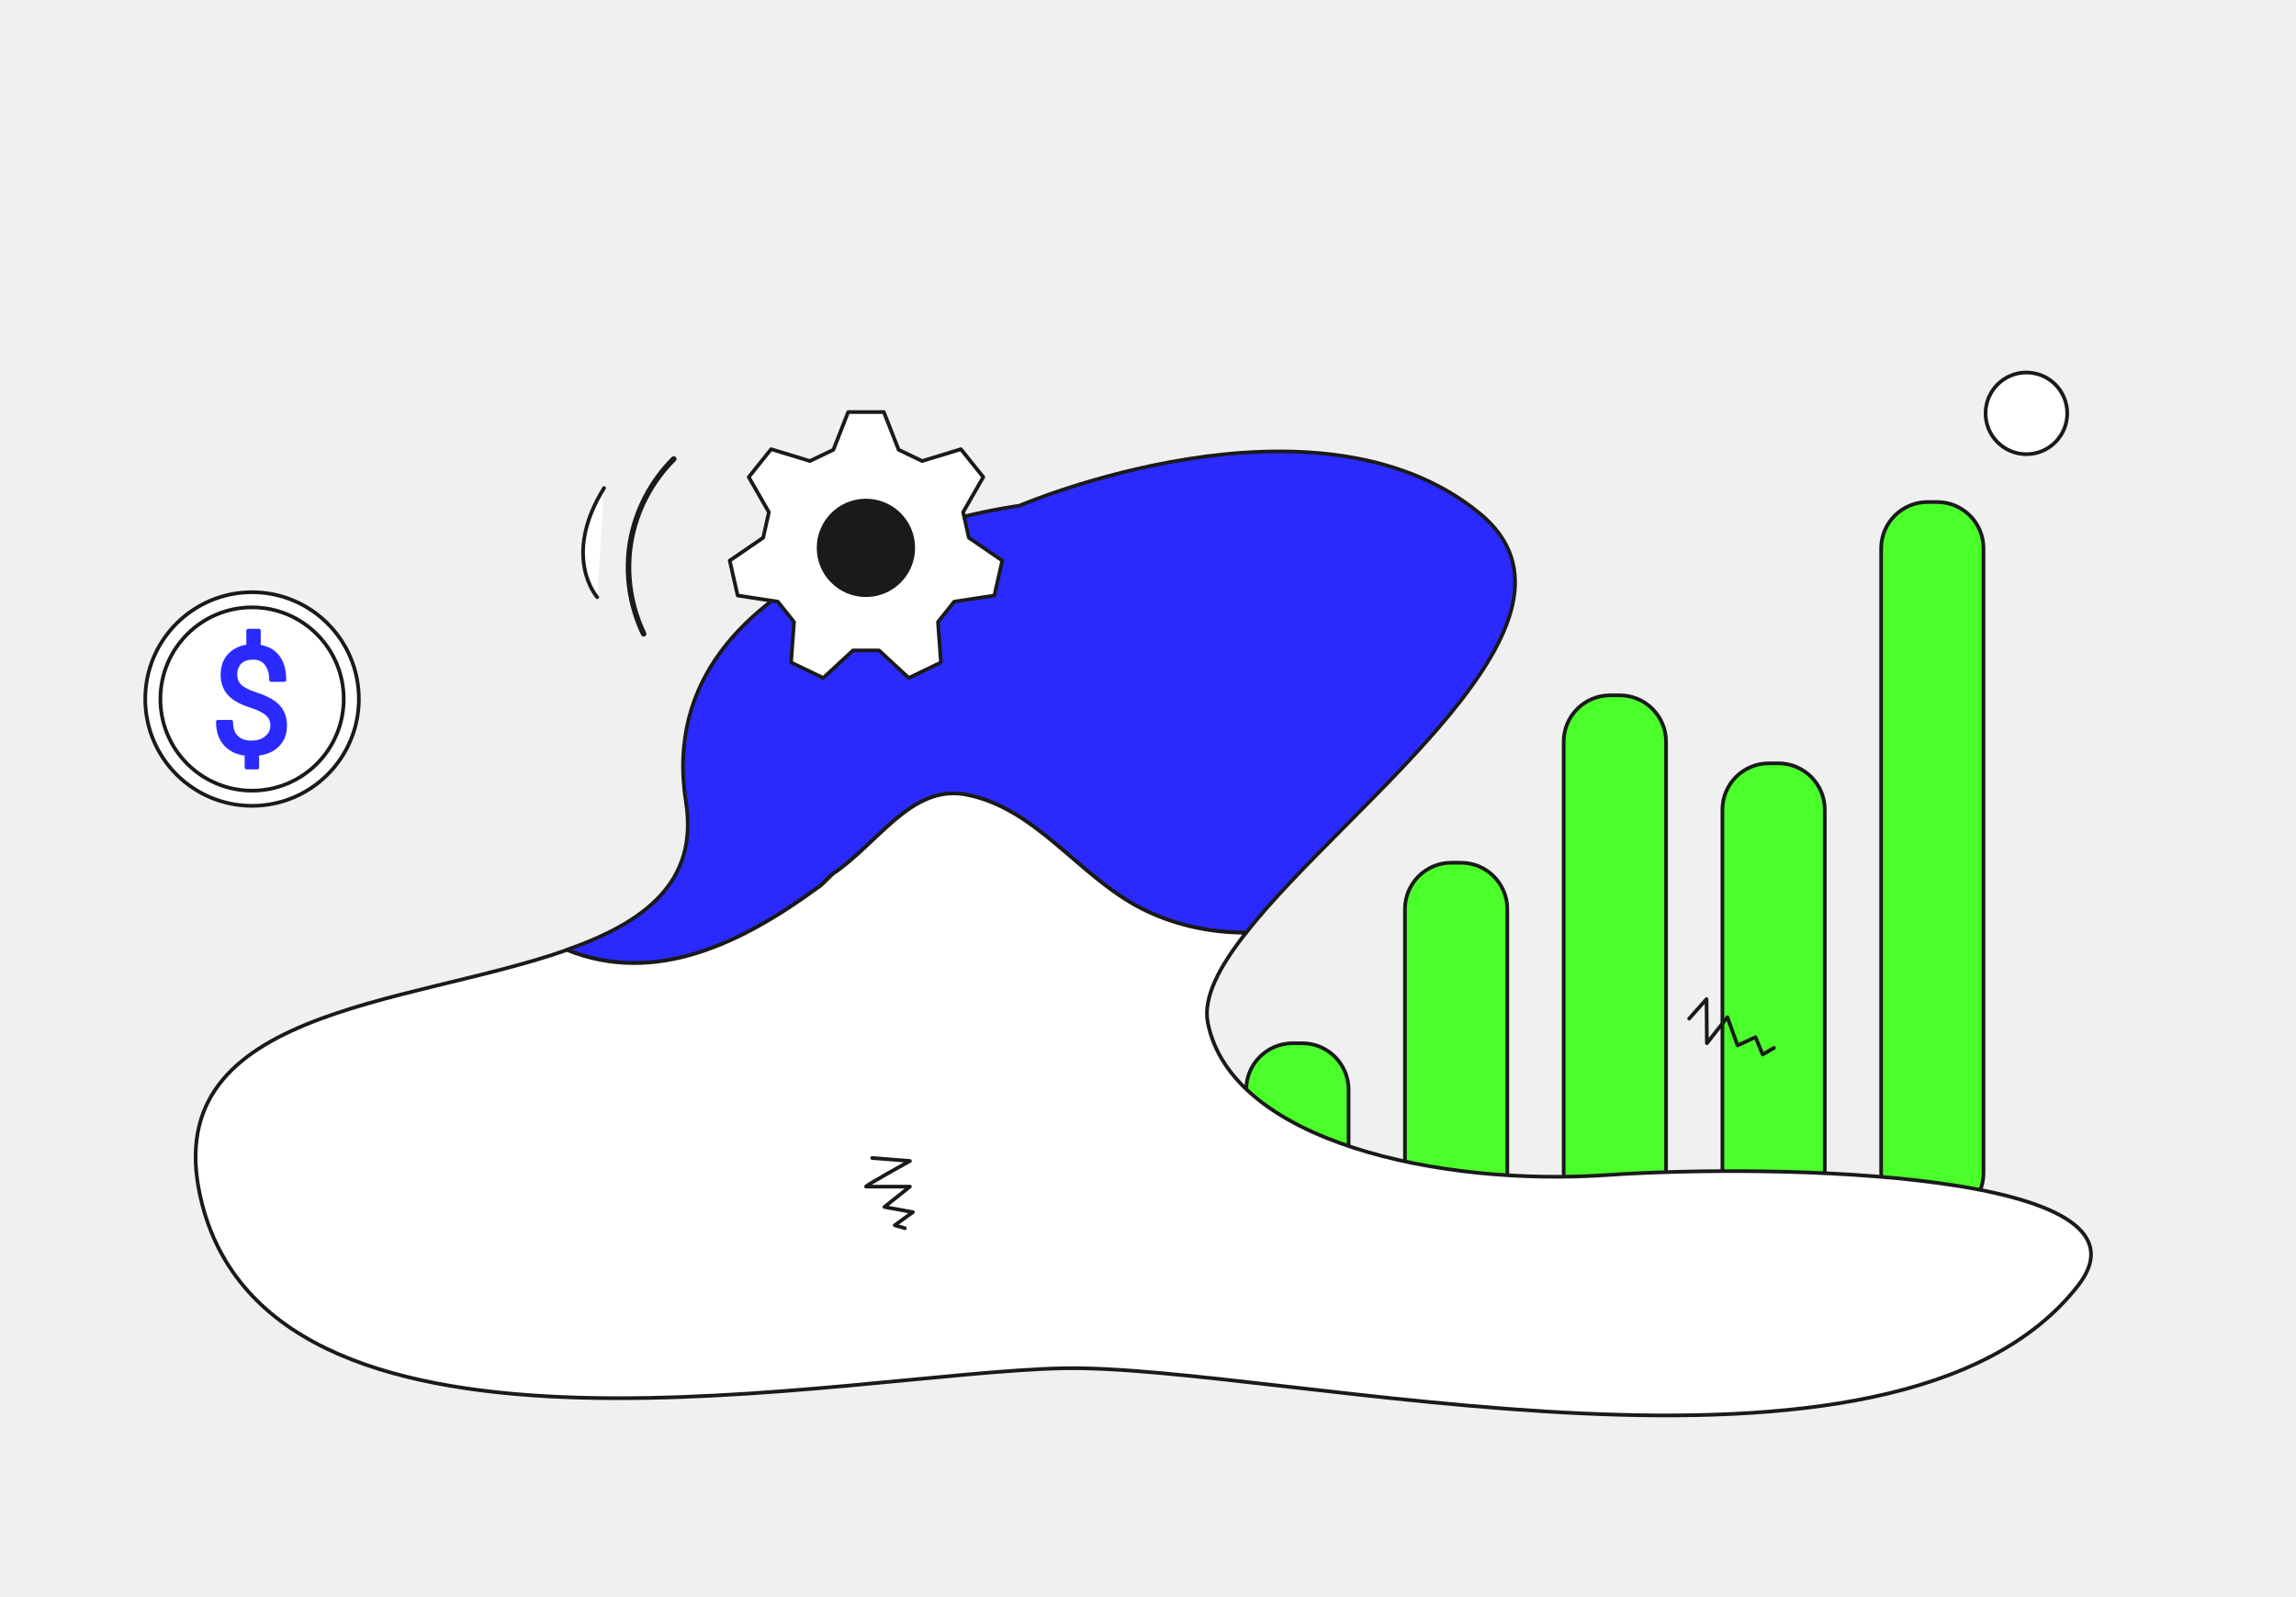
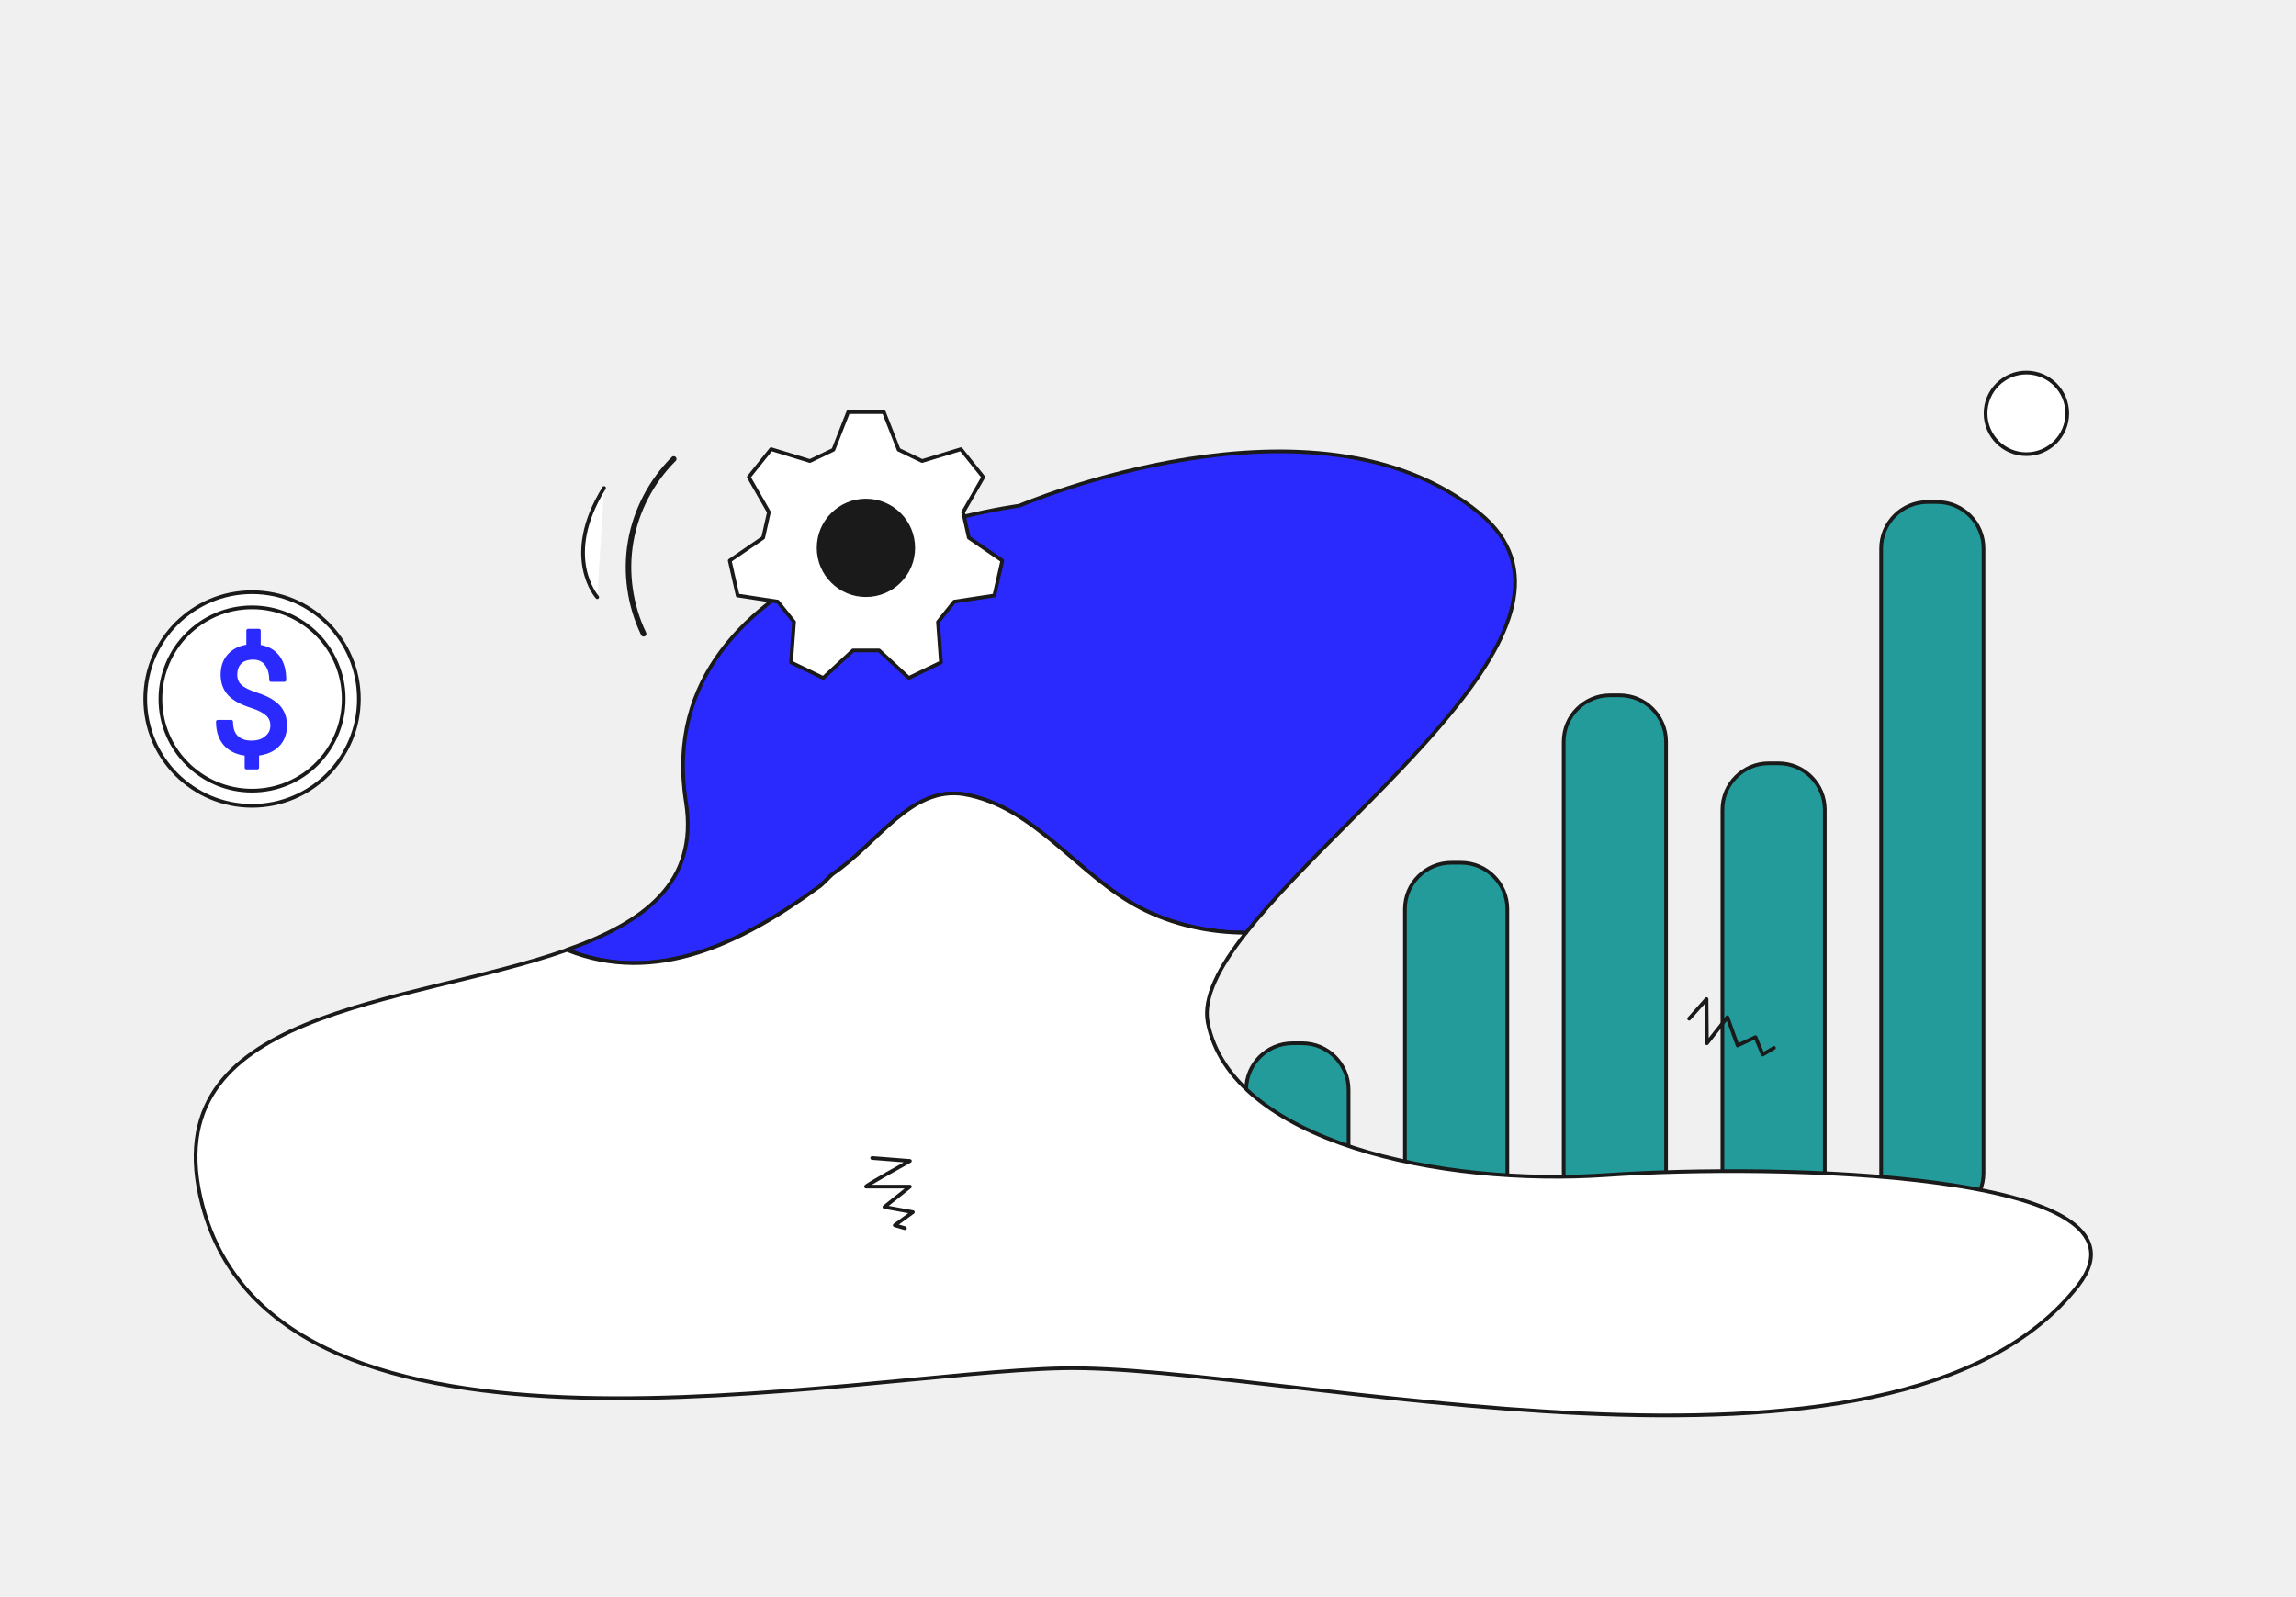
<svg xmlns="http://www.w3.org/2000/svg" version="1.1" id="Layer_1" x="0px" y="0px" viewBox="0 0 1242.5 864" style="enable-background:new 0 0 1242.5 864;" xml:space="preserve">
  <style type="text/css">
- 	.st0{fill:#4BFF2A;stroke:#1A1A1A;stroke-width:2;stroke-linecap:round;stroke-linejoin:round;stroke-miterlimit:10;}
+ 	.st0{fill:#239b9b;stroke:#1A1A1A;stroke-width:2;stroke-linecap:round;stroke-linejoin:round;stroke-miterlimit:10;}
	.st1{fill:#2A2AFF;stroke:#1A1A1A;stroke-width:2;stroke-linecap:round;stroke-linejoin:round;stroke-miterlimit:10;}
	.st2{fill:#FFFFFF;stroke:#1A1A1A;stroke-width:2;stroke-linecap:round;stroke-linejoin:round;stroke-miterlimit:10;}
	.st3{fill:#1A1A1A;stroke:#1A1A1A;stroke-width:2;stroke-linecap:round;stroke-linejoin:round;stroke-miterlimit:10;}
	.st4{fill:none;stroke:#1A1A1A;stroke-width:3;stroke-linecap:round;stroke-linejoin:round;stroke-miterlimit:10;}
	.st5{fill:none;stroke:#1A1A1A;stroke-width:2;stroke-linecap:round;stroke-linejoin:round;stroke-miterlimit:10;}
	.st6{fill:#2A2AFF;stroke:#2A2AFF;stroke-width:2;stroke-linecap:round;stroke-linejoin:round;stroke-miterlimit:10;}
</style>
  <g>
    <g>
      <path class="st0" d="M704.7,659.9h-5.2c-13.9,0-25.1-11.3-25.1-25.1v-45.1c0-13.9,11.3-25.1,25.1-25.1h5.2    c13.9,0,25.1,11.3,25.1,25.1v45.1C729.8,648.7,718.6,659.9,704.7,659.9z" />
      <path class="st0" d="M790.6,659.9h-5.2c-13.9,0-25.1-11.3-25.1-25.1V492c0-13.9,11.3-25.1,25.1-25.1h5.2    c13.9,0,25.1,11.3,25.1,25.1v142.7C815.7,648.7,804.5,659.9,790.6,659.9z" />
      <path class="st0" d="M876.5,659.9h-5.2c-13.9,0-25.1-11.3-25.1-25.1V401.4c0-13.9,11.3-25.1,25.1-25.1h5.2    c13.9,0,25.1,11.3,25.1,25.1v233.4C901.6,648.7,890.4,659.9,876.5,659.9z" />
      <path class="st0" d="M962.4,659.9h-5.2c-13.9,0-25.1-11.3-25.1-25.1V438.2c0-13.9,11.3-25.1,25.1-25.1h5.2    c13.9,0,25.1,11.3,25.1,25.1v196.6C987.5,648.7,976.3,659.9,962.4,659.9z" />
      <path class="st0" d="M1048.3,659.9h-5.2c-13.9,0-25.1-11.3-25.1-25.1v-338c0-13.9,11.3-25.1,25.1-25.1h5.2    c13.9,0,25.1,11.3,25.1,25.1v338C1073.4,648.7,1062.2,659.9,1048.3,659.9z" />
    </g>
    <path class="st1" d="M442.5,480.4c2.2-1.1,6.2-6.5,8.4-7.6c24.3-16.5,41.9-47.4,70.6-43c38.6,6.6,61.7,44.1,95.9,61.7   c17,8.8,36.9,13.2,56.9,13.3c55.6-70.6,196.7-169.3,126.4-227c-88.8-72.9-249.1-4.1-249.1-4.1S349.9,299.6,371.2,434   c6.9,43.7-22.7,65.3-64.4,80C354.8,533.5,401.8,510.2,442.5,480.4z" />
    <path class="st2" d="M869.8,635.9c-90.4,6.3-203.6-18.1-216.2-82.5c-2.6-13.4,6.1-30.1,20.7-48.6c-20,0-39.8-4.5-56.9-13.3   c-34.2-17.6-57.3-55.1-95.9-61.7c-28.7-4.4-46.3,26.5-70.6,43c-2.5,2-6.2,6.5-8.4,7.6c-40.7,29.8-87.7,53.1-135.7,33.7   c-86.5,30.6-225.2,31.4-197.3,138c41.3,157.9,349,90.8,465.7,88.4c116.7-2.4,450.3,82.5,549.4-44.8   C1172.6,633.8,960.2,629.7,869.8,635.9z" />
    <g>
      <path class="st2" d="M478.3,223l8,20.4c4.9,2.4,7.8,3.8,12.7,6.1l21-6.4c5.9,7.4,6.2,7.8,12.1,15.1l-10.9,19    c1.2,5.3,1.9,8.5,3.1,13.8l18.1,12.4c-2.1,9.2-2.2,9.7-4.3,18.9l-21.7,3.3c-3.4,4.2-5.4,6.8-8.8,11l1.6,21.9    c-8.5,4.1-8.9,4.3-17.4,8.4L475.7,352c-5.4,0-8.7,0-14.1,0l-16.1,14.9c-8.5-4.1-8.9-4.3-17.4-8.4l1.6-21.9    c-3.4-4.2-5.4-6.8-8.8-11l-21.7-3.3c-2.1-9.2-2.2-9.7-4.3-18.9l18.1-12.4c1.2-5.3,1.9-8.5,3.1-13.8l-10.9-19    c5.9-7.4,6.2-7.8,12.1-15.1l21,6.4c4.9-2.4,7.8-3.8,12.7-6.1l8-20.4C468.4,223,468.8,223,478.3,223z" />
      <g>
        <ellipse class="st3" cx="468.6" cy="296.5" rx="25.6" ry="25.6" />
      </g>
    </g>
    <ellipse class="st2" cx="1096.6" cy="223.7" rx="22.1" ry="22.1" />
    <path class="st4" d="M348.3,343c-7.4-15.4-9.9-33.1-7-49.9c2.9-16.8,11.2-32.7,23.3-44.7" />
    <path class="st5" d="M472,626.7l20.4,1.6c0,0-25.1,13.9-23.7,13.9c1.3,0,23.7,0,23.7,0l-13.8,11L494,656l-9.8,7.1l5.5,1.6" />
    <polyline class="st5" points="914.1,551.3 923.5,540.7 923.7,564.6 934.8,550.5 940.3,565.8 950,561.3 953.9,570.7 960,567.1  " />
    <path class="st2" d="M323.2,323.2c0,0-19.5-21.7,3.7-59.1" />
    <g>
      <ellipse class="st2" cx="136.4" cy="378.3" rx="57.8" ry="57.8" />
      <ellipse class="st2" cx="136.4" cy="378.3" rx="49.6" ry="49.6" />
      <g>
        <g>
          <path class="st6" d="M147.3,392.6c0-2.4-0.8-4.4-2.5-6c-1.7-1.6-4.5-3.1-8.5-4.4c-5.5-1.7-9.6-3.9-12.1-6.6      c-2.5-2.7-3.8-6.2-3.8-10.4c0-4.3,1.2-7.8,3.7-10.5c2.5-2.7,5.9-4.4,10.2-4.9v-8.5h5.8v8.6c4.4,0.6,7.8,2.4,10.2,5.5      c2.4,3.1,3.6,7.3,3.6,12.6h-7.2c0-3.7-0.9-6.6-2.6-8.8c-1.7-2.2-4.1-3.2-7.1-3.2c-3.1,0-5.5,0.8-7.1,2.4      c-1.6,1.6-2.5,3.8-2.5,6.7c0,2.7,0.9,4.8,2.6,6.3c1.7,1.6,4.6,3,8.5,4.3c4,1.3,7.1,2.7,9.3,4.3c2.2,1.5,3.9,3.3,4.9,5.4      c1.1,2.1,1.6,4.5,1.6,7.2c0,4.4-1.3,7.9-4,10.6c-2.6,2.7-6.3,4.3-11.1,4.8v7.4h-5.8v-7.4c-4.8-0.4-8.6-2.2-11.4-5.2      c-2.7-3-4.1-7.1-4.1-12.2h7.2c0,3.6,0.9,6.4,2.8,8.3c1.9,1.9,4.6,2.9,8.1,2.9c3.4,0,6.1-0.8,8-2.5      C146.3,397.6,147.3,395.4,147.3,392.6z" />
        </g>
      </g>
    </g>
  </g>
</svg>
